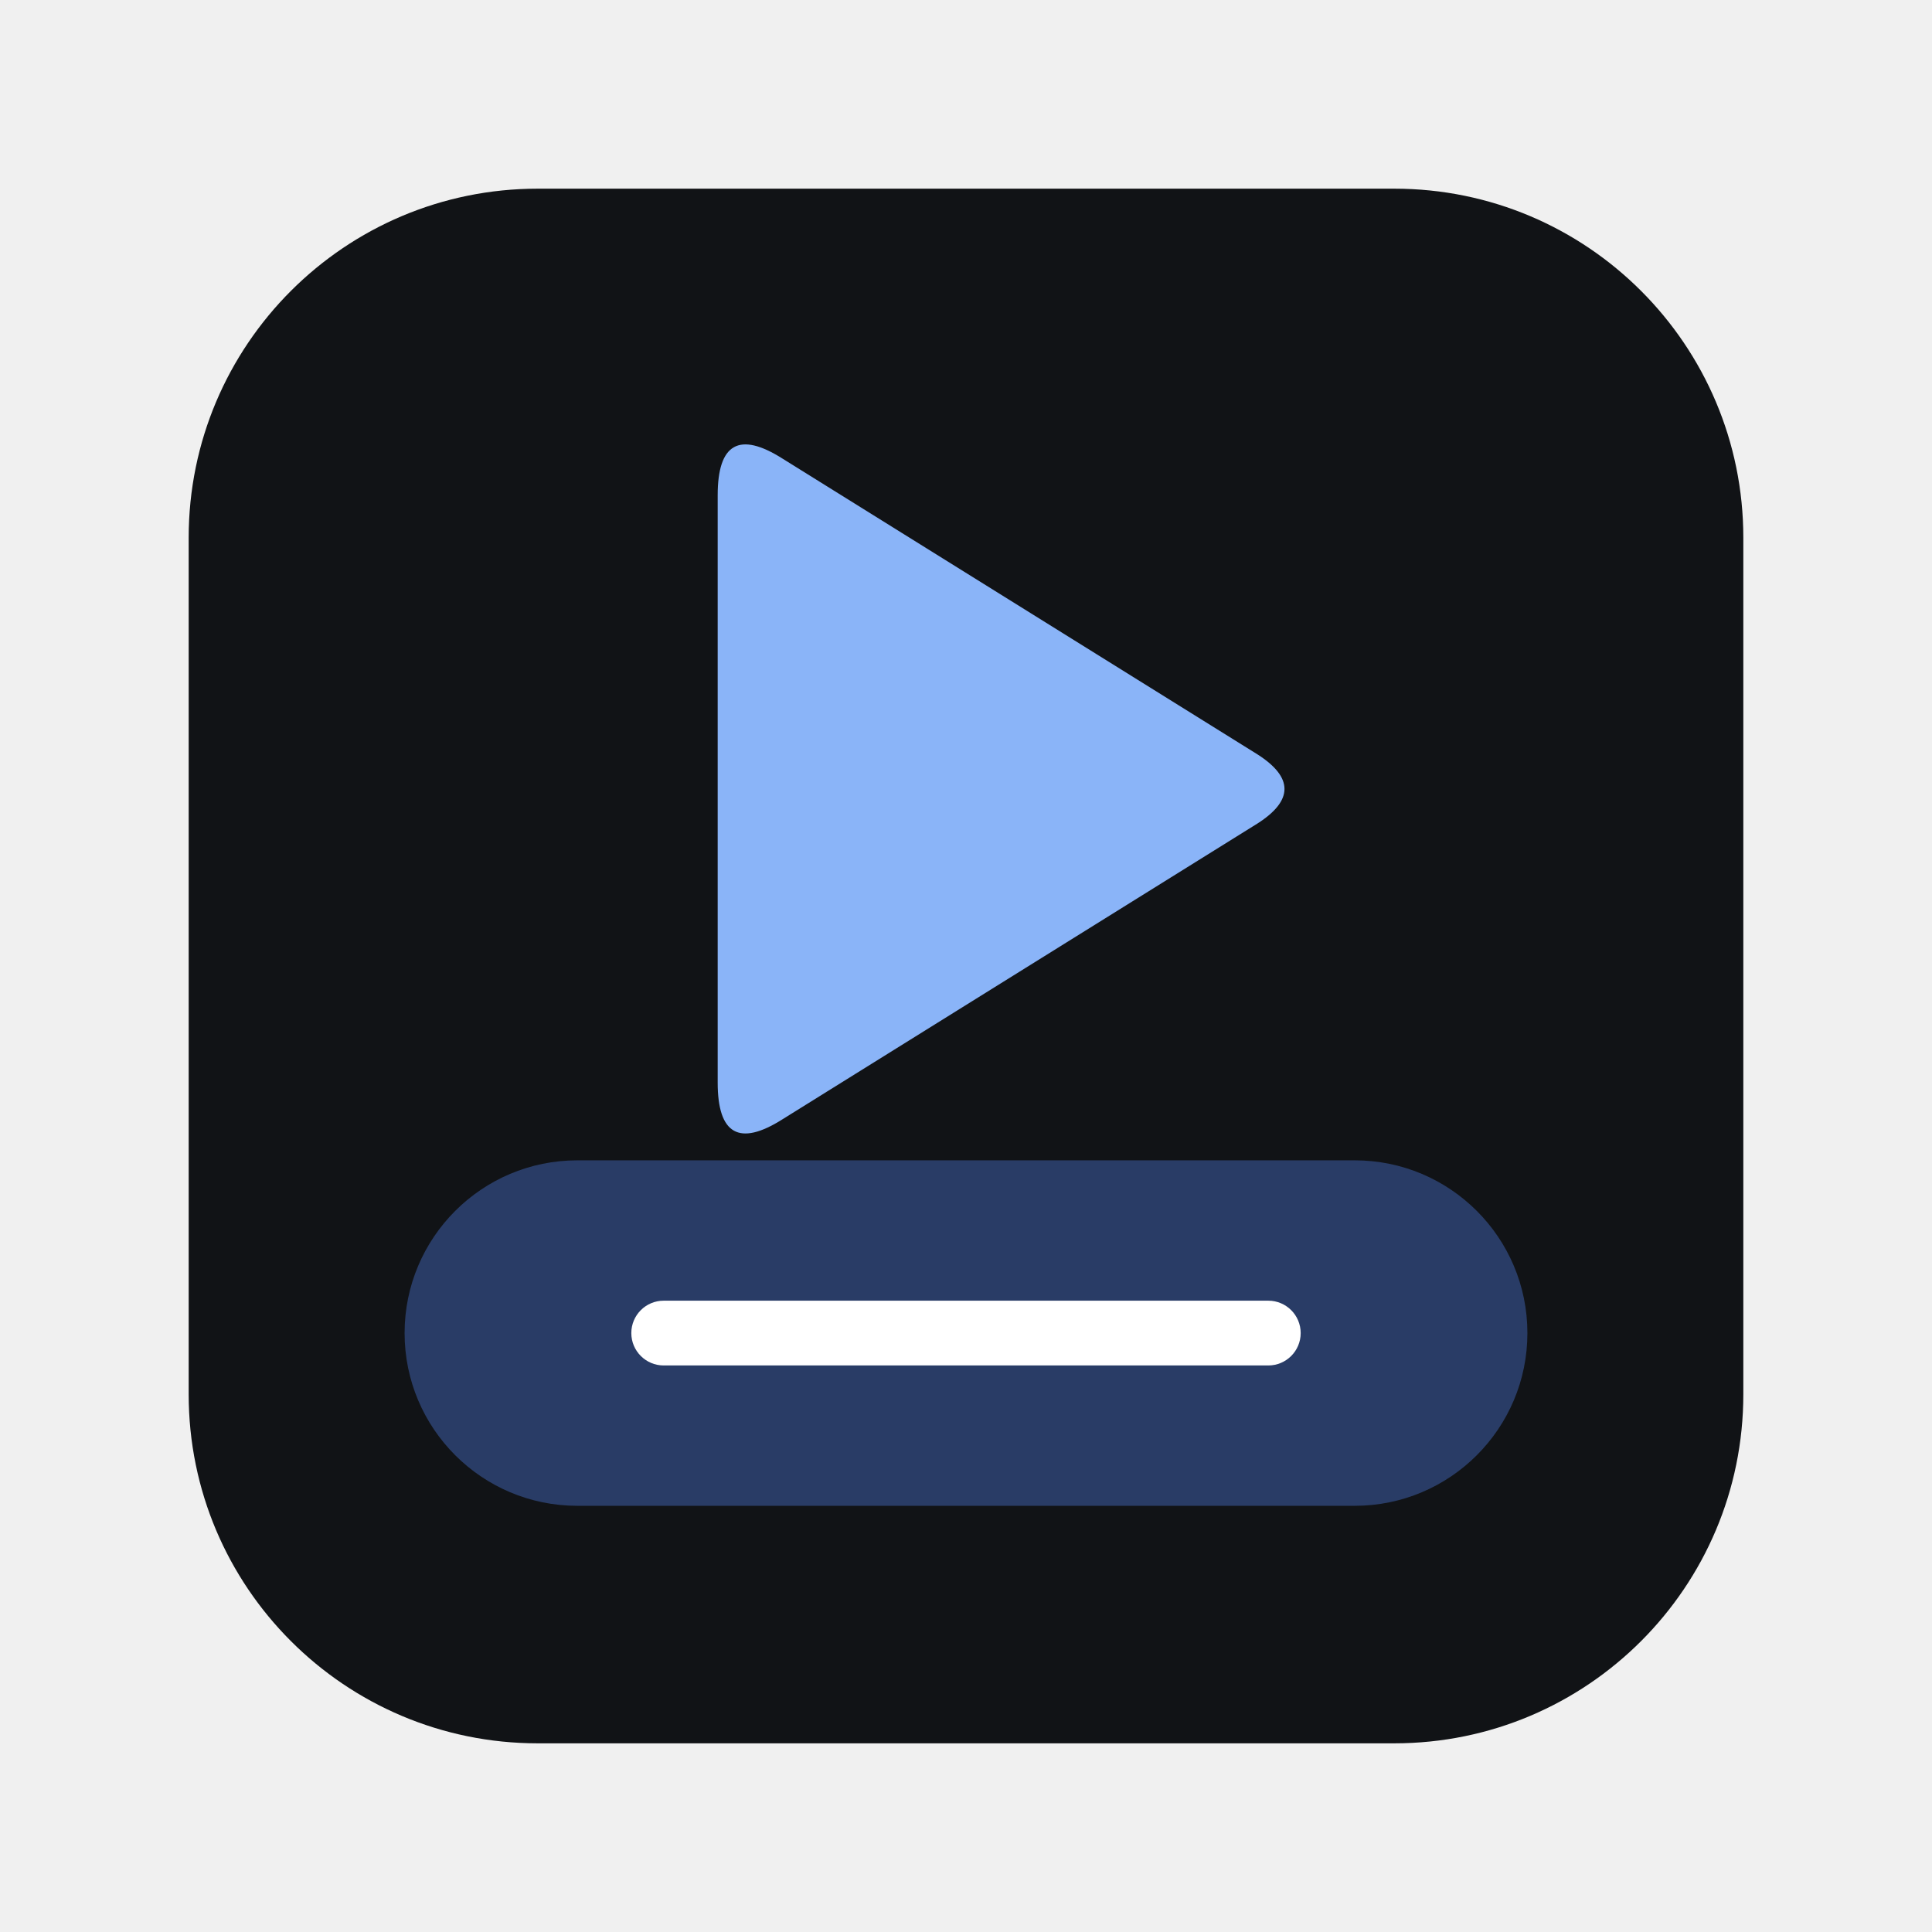
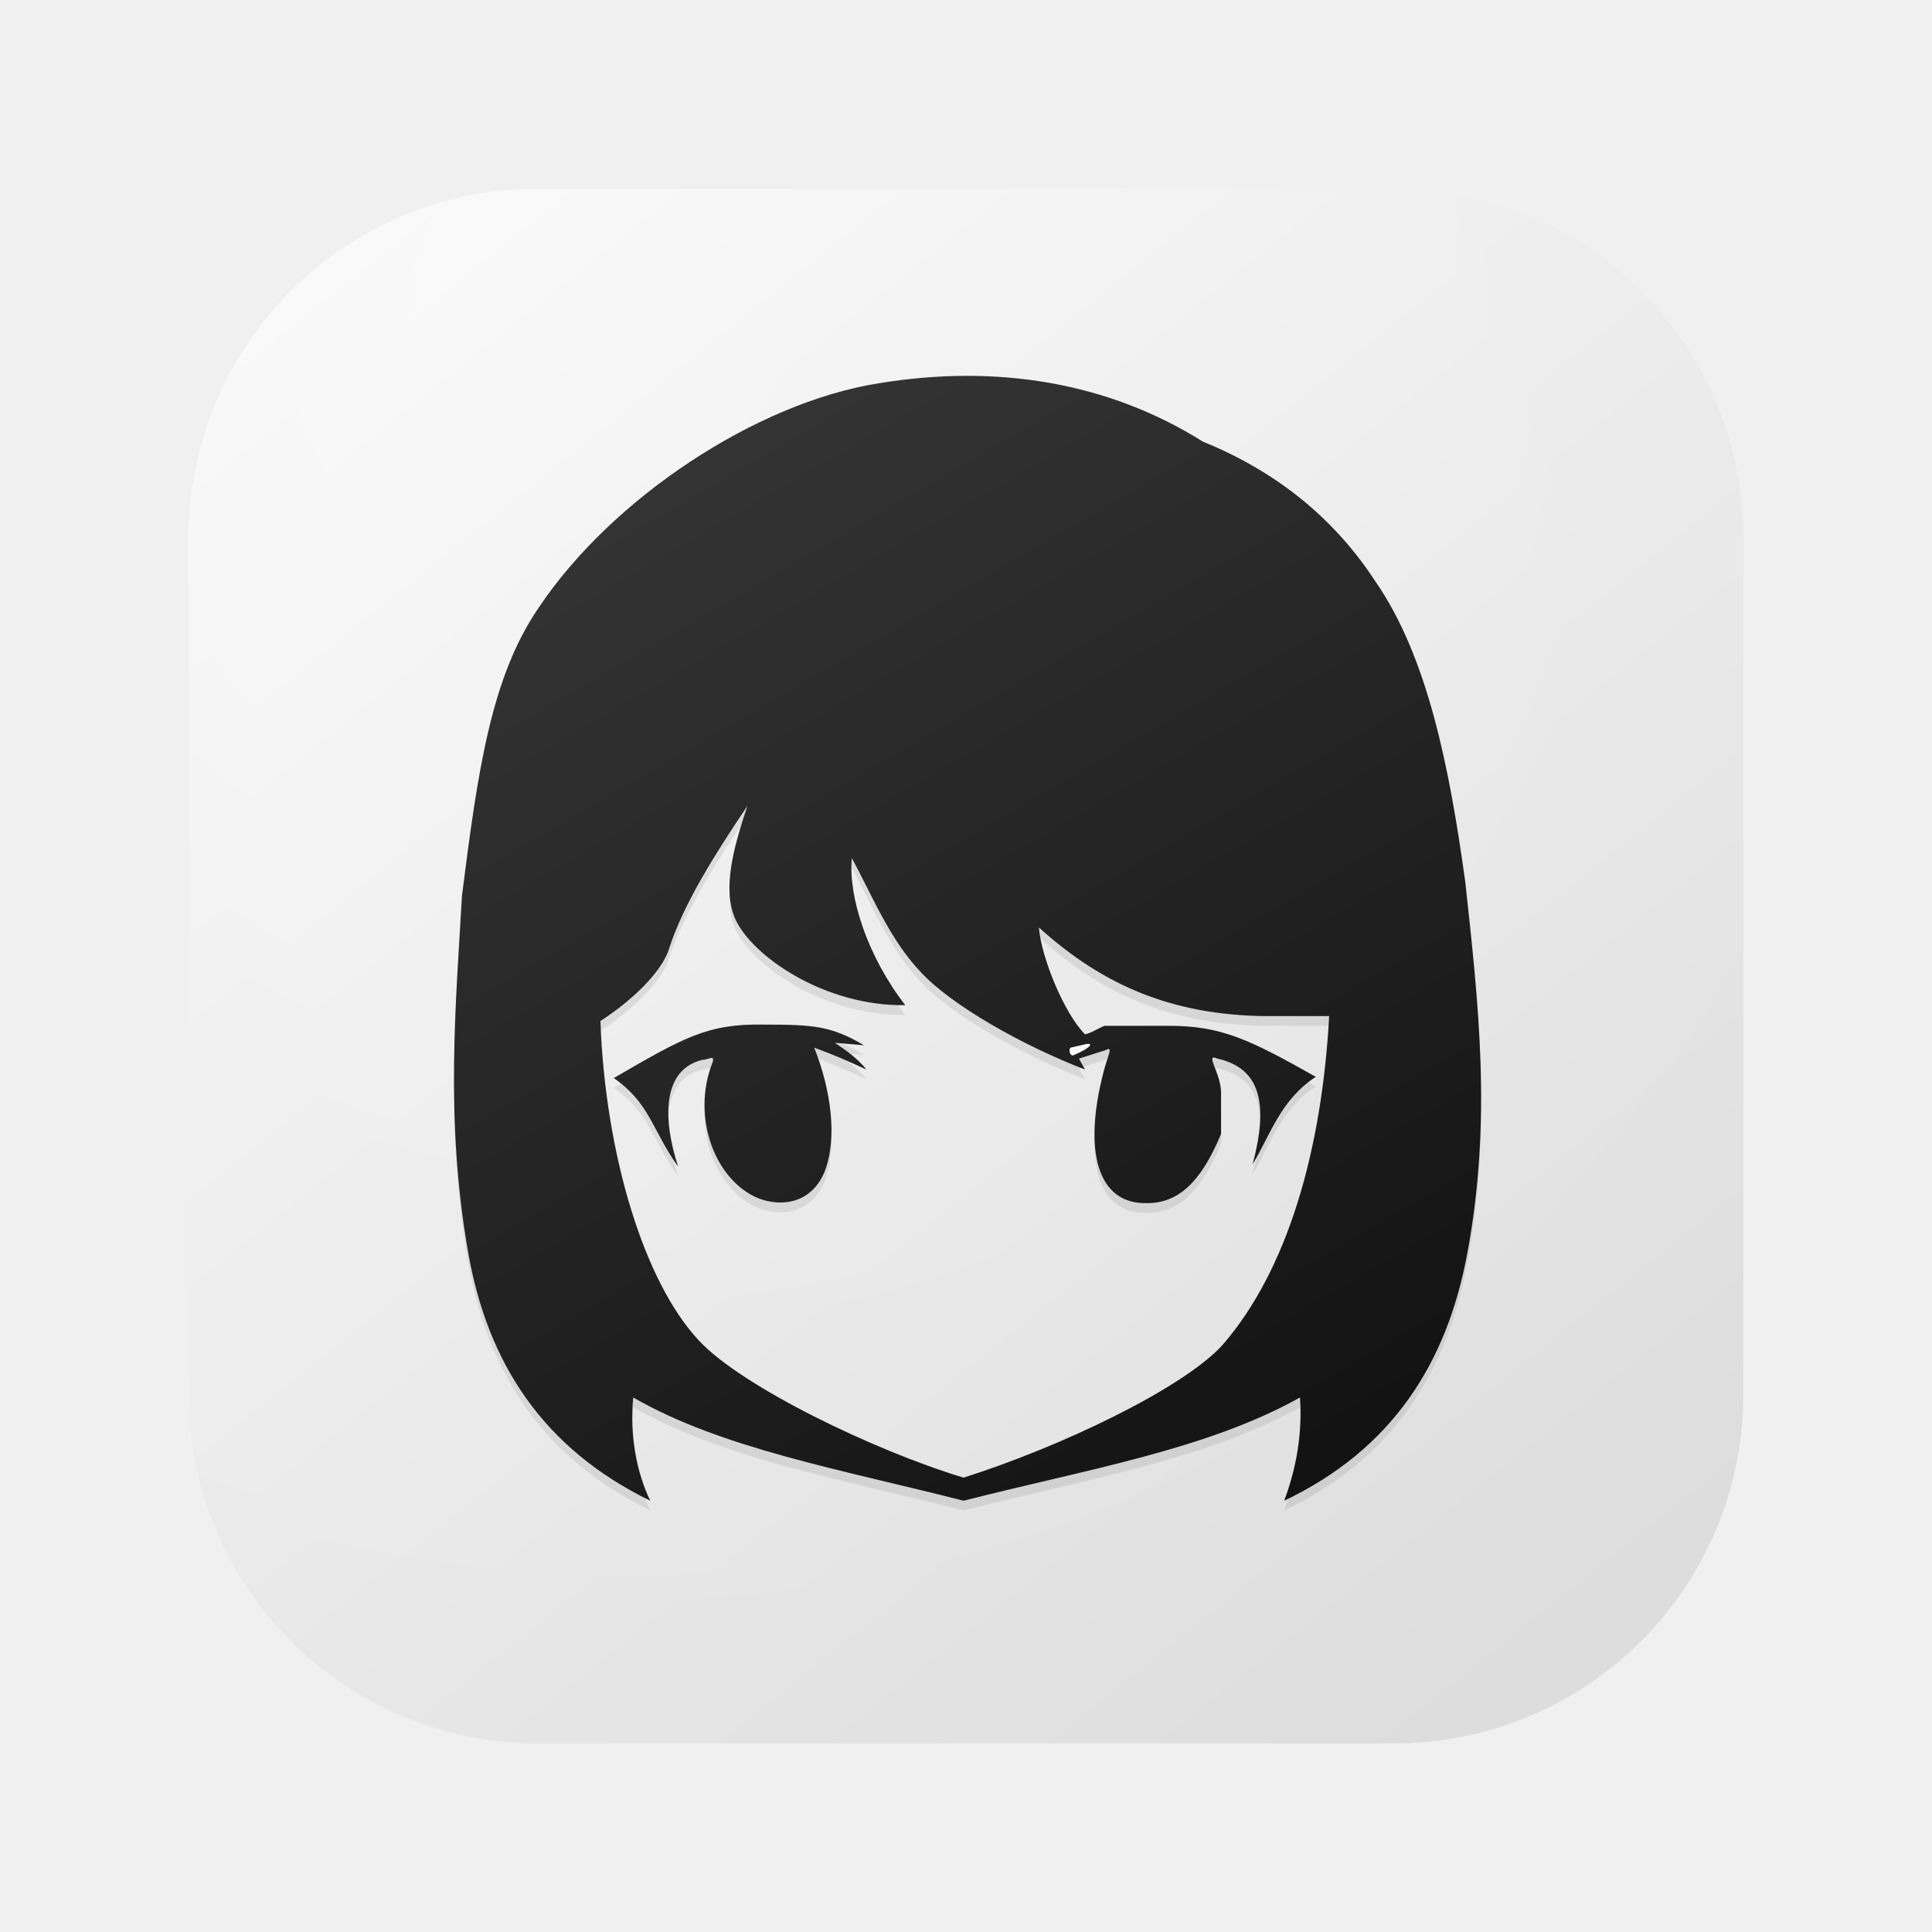
<svg xmlns="http://www.w3.org/2000/svg" width="1024" height="1024" viewBox="0 0 1024 1024">
-   <rect x="100" y="100" width="824" height="824" rx="185" ry="185" fill="#111316" />
-   <g transform="translate(-106 -106) scale(11.44444)">
-     <path fill="#4F7BE0" fill-opacity="0.4" d="M36,63h36a8,8 0,0 1,8 8v0a8,8 0,0 1,-8 8h-36a8,8 0,0 1,-8 -8v0a8,8 0,0 1,8 -8z" />
-     <path fill="#8AB4F8" d="M45.5,30.5L67.5,44.2Q70,45.8 67.5,47.4L45.5,61.1Q42.5,63 42.5,59.4L42.5,32.2Q42.5,28.6 45.5,30.5Z" />
-     <path fill="#FFFFFF" d="M40,69.5h28a1.5,1.5 0,0 1,0 3h-28a1.5,1.5 0,0 1,0 -3z" />
+   <defs>
+     <linearGradient id="bg" gradientUnits="userSpaceOnUse" x1="0" y1="0" x2="819" y2="1024">
+       <stop offset="0" stop-color="#FAFAFA" />
+       <stop offset="1" stop-color="#DDDDDD" />
+     </linearGradient>
+     <linearGradient id="ink" gradientUnits="userSpaceOnUse" x1="146" y1="0" x2="728" y2="1000">
+       <stop offset="0" stop-color="#383838" />
+       <stop offset="1" stop-color="#111111" />
+     </linearGradient>
+     <radialGradient id="light" gradientUnits="userSpaceOnUse" cx="287" cy="82" r="922">
+       <stop offset="0" stop-color="#FFFFFF" stop-opacity=".22" />
+       <stop offset="1" stop-color="#FFFFFF" stop-opacity="0" />
+     </radialGradient>
+     <clipPath id="grid">
+       <rect x="100" y="100" width="824" height="824" rx="185" ry="185" />
+     </clipPath>
+   </defs>
+   <g clip-path="url(#grid)">
+     <g transform="translate(100 100) scale(0.8046875)">
+       <path fill="url(#bg)" d="M0 0H1024V1024H0Z" />
+       <path fill="url(#light)" d="M0 0H1024V1024H0Z" />
+       <g transform="translate(124 105) scale(.8)">
+         <g transform="translate(0 8)" fill="#111111" opacity=".09">
+           <path d="M70 451C83 348 94 271 133 214C193 124 312 45 413 29C510 13 602 28 680 77C744 103 790 143 822 192C865 254 883 345 896 439C907 540 918 635 898 744C881 837 835 907 747 949C757 922 762 894 760 864C683 907 585 923 483 949C381 923 284 906 211 864C208 896 214 926 225 949C137 906 91 836 75 744C56 635 65 540 70 451Z M718 133L729 124L791 187L780 198Z M696 156L707 147L763 204L752 215Z M184 554C188 664 220 769 265 817C300 855 410 908 483 930C562 905 663 857 696 821C750 759 778 660 784 550L731 550C655 549 598 525 545 477C547 502 566 548 583 565C588 564 594 560 599 558L652 558C695 558 718 569 773 600C744 619 736 647 721 672C734 623 728 593 692 585C681 580 695 597 695 613L695 647C678 688 659 704 634 704C592 705 582 659 598 597C601 584 607 574 600 578L578 585L583 594C531 574 473 541 448 514C422 487 407 449 391 420C388 452 404 501 435 541C369 542 309 501 295 470C284 445 294 410 305 377C278 417 253 457 241 493C235 515 206 540 184 554Z" />
+           <path d="M195 601C252 568 272 556 319 557C359 557 374 558 401 574L377 572C386 578 396 585 403 594C388 587 374 581 360 576C374 611 379 650 369 677C359 703 335 708 314 700C278 685 259 633 276 589C279 581 273 586 268 586C235 594 235 634 248 674C226 643 225 622 195 601Z" />
+         </g>
+         <g fill="url(#ink)">
+           <path d="M70 451C83 348 94 271 133 214C193 124 312 45 413 29C510 13 602 28 680 77C744 103 790 143 822 192C865 254 883 345 896 439C907 540 918 635 898 744C881 837 835 907 747 949C757 922 762 894 760 864C683 907 585 923 483 949C381 923 284 906 211 864C208 896 214 926 225 949C137 906 91 836 75 744C56 635 65 540 70 451Z M718 133L729 124L791 187L780 198Z M696 156L707 147L763 204L752 215Z M184 554C188 664 220 769 265 817C300 855 410 908 483 930C562 905 663 857 696 821C750 759 778 660 784 550L731 550C655 549 598 525 545 477C547 502 566 548 583 565C588 564 594 560 599 558L652 558C695 558 718 569 773 600C744 619 736 647 721 672C734 623 728 593 692 585C681 580 695 597 695 613L695 647C678 688 659 704 634 704C592 705 582 659 598 597C601 584 607 574 600 578L578 585L583 594C531 574 473 541 448 514C422 487 407 449 391 420C388 452 404 501 435 541C369 542 309 501 295 470C284 445 294 410 305 377C278 417 253 457 241 493C235 515 206 540 184 554Z" />
+           <path d="M195 601C252 568 272 556 319 557C359 557 374 558 401 574L377 572C386 578 396 585 403 594C388 587 374 581 360 576C374 611 379 650 369 677C359 703 335 708 314 700C278 685 259 633 276 589C279 581 273 586 268 586C235 594 235 634 248 674C226 643 225 622 195 601Z" />
+         </g>
+         <path fill="#FAFAFA" d="M571 576L584 573C591 572 586 577 574 582C571 584 569 578 571 576Z" />
+       </g>
+     </g>
  </g>
</svg>
